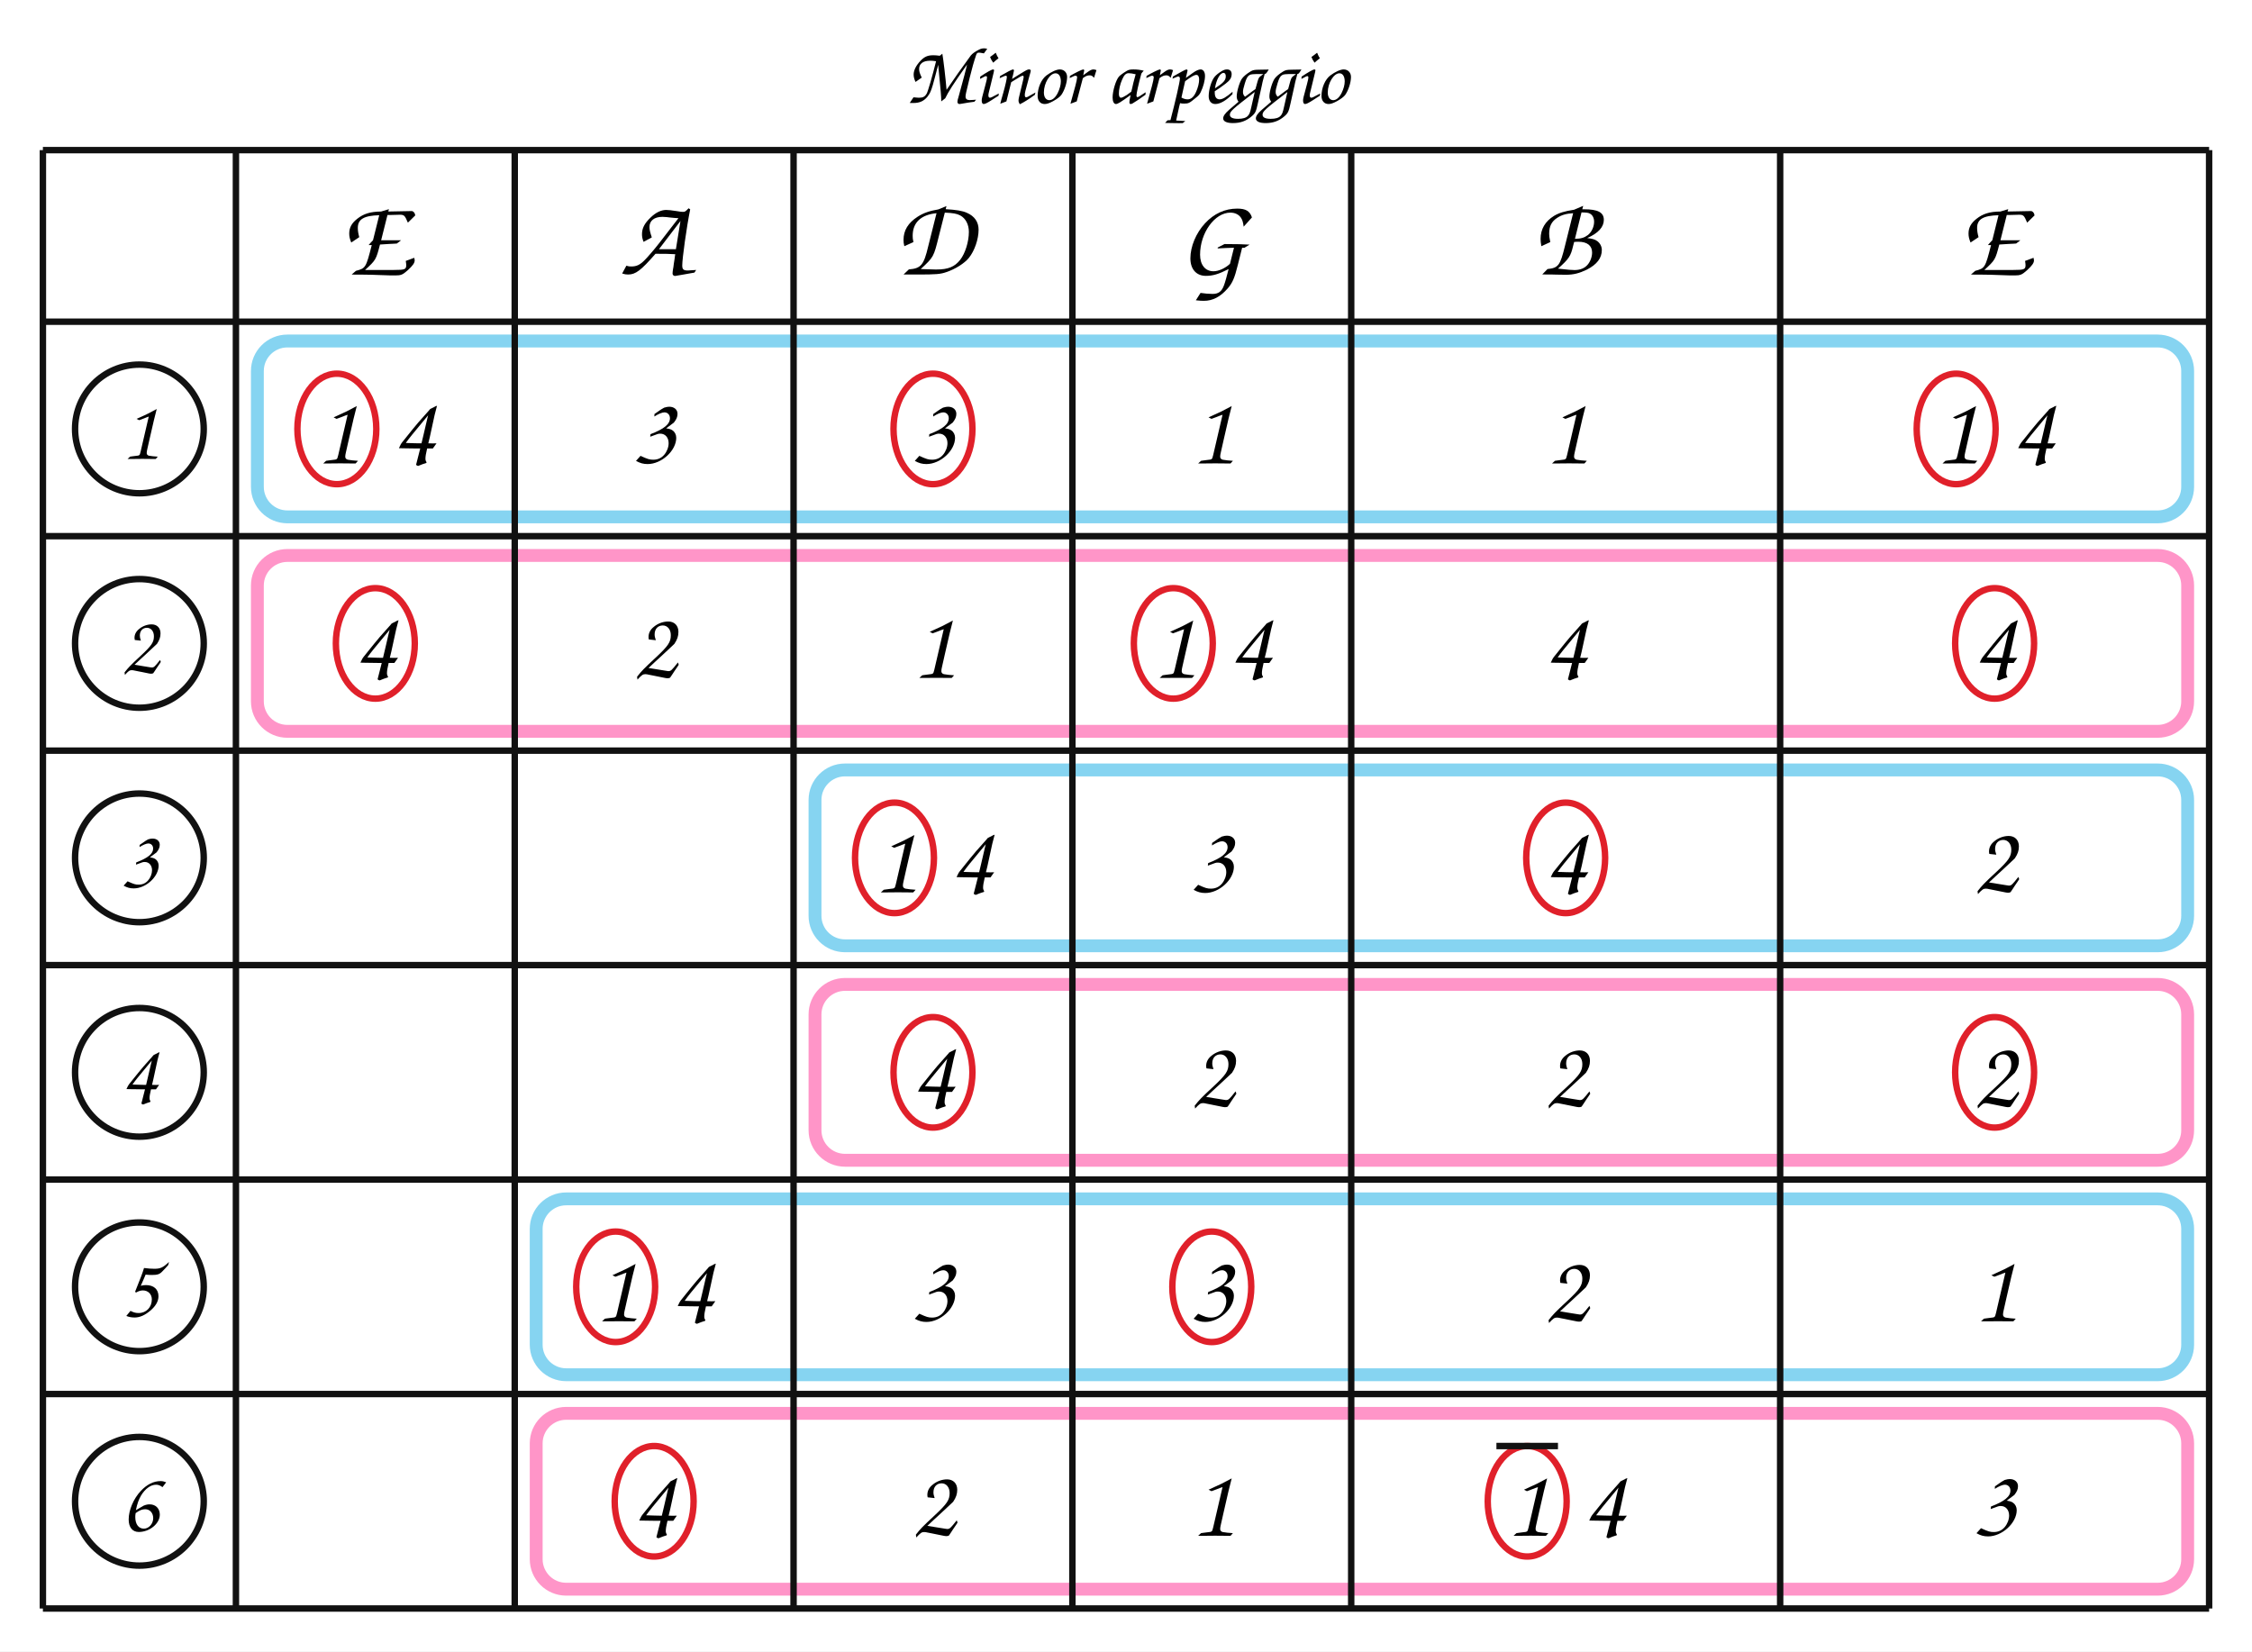
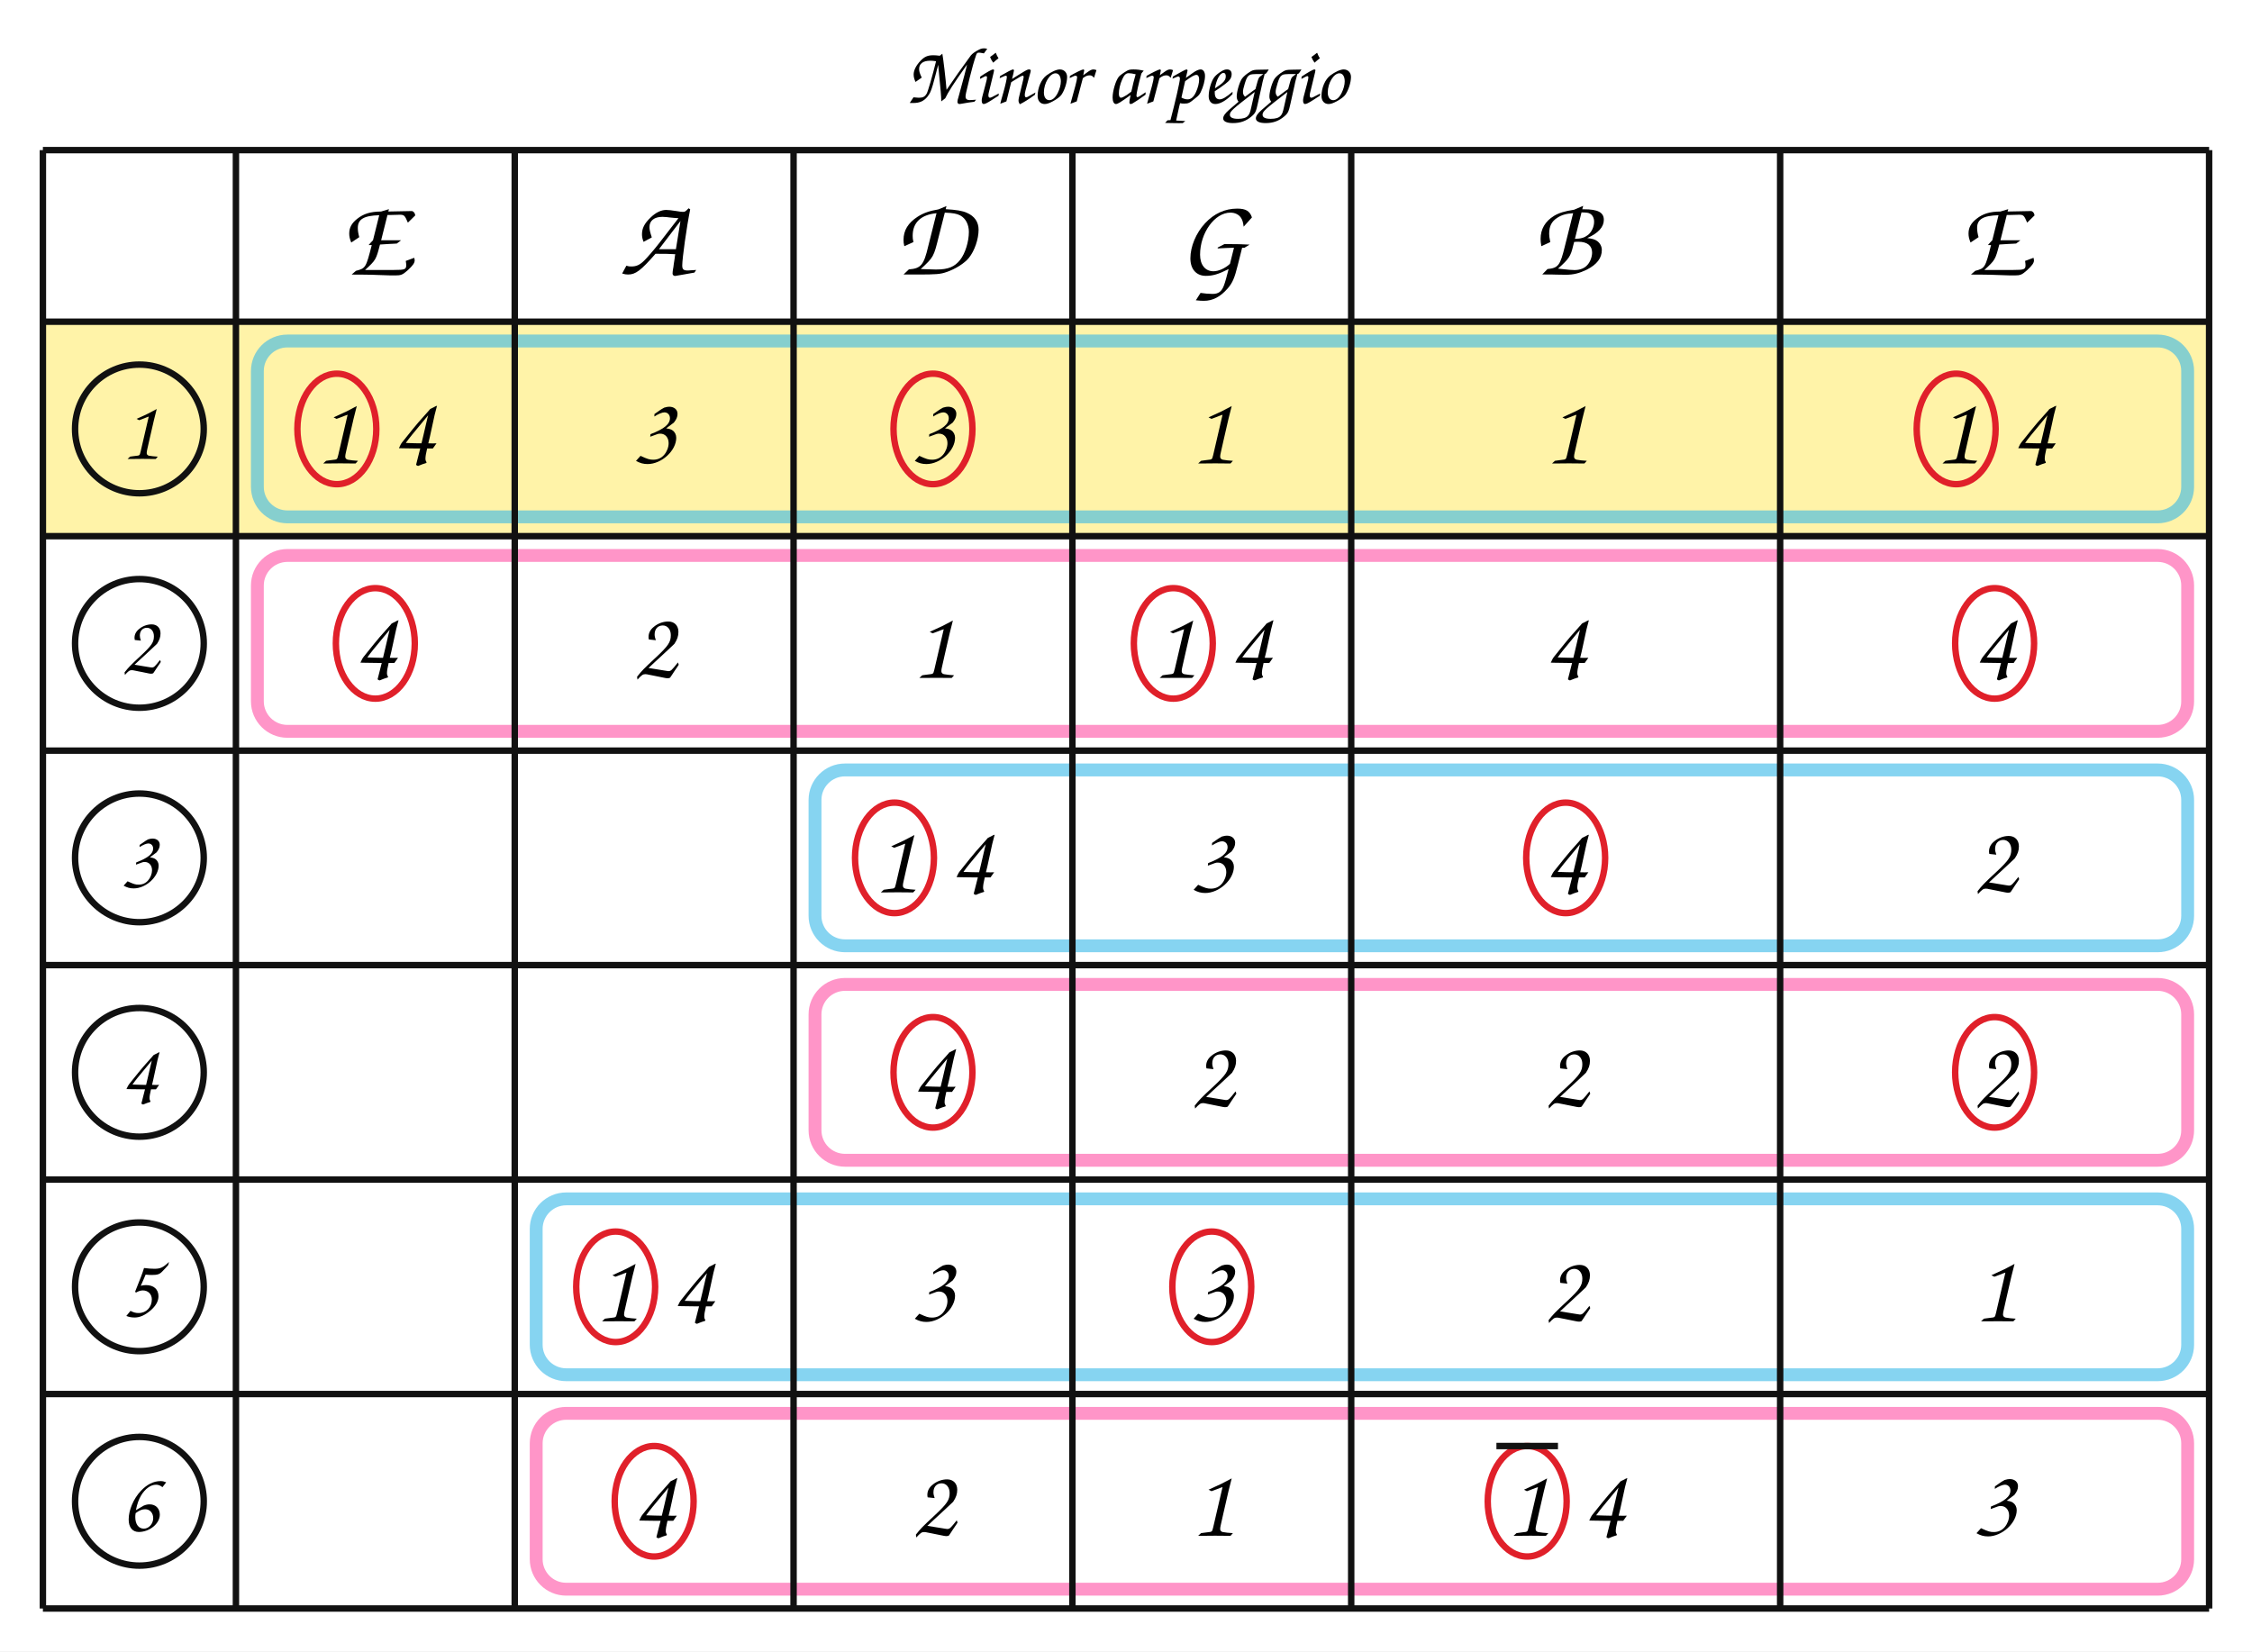
<svg xmlns="http://www.w3.org/2000/svg" viewBox="0 0 1050 770">
  <rect width="100%" height="100%" fill="#fff" />
  <text x="525" y="48" font-size="38" font-family="Segoe Print, Comic Sans MS, cursive" text-anchor="middle">Minor arpeggio</text>
  <text x="175" y="128" font-size="52" font-family="Segoe Print, Comic Sans MS, cursive" text-anchor="middle">E</text>
  <text x="305" y="128" font-size="52" font-family="Segoe Print, Comic Sans MS, cursive" text-anchor="middle">A</text>
  <text x="435" y="128" font-size="52" font-family="Segoe Print, Comic Sans MS, cursive" text-anchor="middle">D</text>
  <text x="565" y="128" font-size="52" font-family="Segoe Print, Comic Sans MS, cursive" text-anchor="middle">G</text>
  <text x="730" y="128" font-size="52" font-family="Segoe Print, Comic Sans MS, cursive" text-anchor="middle">B</text>
  <text x="930" y="128" font-size="52" font-family="Segoe Print, Comic Sans MS, cursive" text-anchor="middle">E</text>
+   <rect x="20" y="150" width="1010" height="100" fill="#fff3a8" />
  <rect x="120" y="159" width="900" height="82" rx="14" fill="none" stroke="#35b8e8" stroke-width="6" opacity=".6" />
  <circle cx="65" cy="200" r="30" fill="none" stroke="#111" stroke-width="3" />
  <text x="65" y="214" font-size="40" font-family="Segoe Print, Comic Sans MS, cursive" text-anchor="middle">1</text>
  <text x="157.06" y="216.1" font-size="46" font-family="Segoe Print, Comic Sans MS, cursive" text-anchor="middle">1</text>
  <ellipse cx="157.06" cy="200" rx="18.4" ry="25.76" fill="none" stroke="#e0202a" stroke-width="3" />
  <text x="192.94" y="216.1" font-size="46" font-family="Segoe Print, Comic Sans MS, cursive" text-anchor="middle">4</text>
  <text x="305" y="216.1" font-size="46" font-family="Segoe Print, Comic Sans MS, cursive" text-anchor="middle">3</text>
  <text x="435" y="216.1" font-size="46" font-family="Segoe Print, Comic Sans MS, cursive" text-anchor="middle">3</text>
  <ellipse cx="435" cy="200" rx="18.4" ry="25.76" fill="none" stroke="#e0202a" stroke-width="3" />
  <text x="565" y="216.1" font-size="46" font-family="Segoe Print, Comic Sans MS, cursive" text-anchor="middle">1</text>
  <text x="730" y="216.1" font-size="46" font-family="Segoe Print, Comic Sans MS, cursive" text-anchor="middle">1</text>
  <text x="912.06" y="216.1" font-size="46" font-family="Segoe Print, Comic Sans MS, cursive" text-anchor="middle">1</text>
  <ellipse cx="912.06" cy="200" rx="18.4" ry="25.76" fill="none" stroke="#e0202a" stroke-width="3" />
  <text x="947.94" y="216.1" font-size="46" font-family="Segoe Print, Comic Sans MS, cursive" text-anchor="middle">4</text>
  <rect x="120" y="259" width="900" height="82" rx="14" fill="none" stroke="#ff4fa3" stroke-width="6" opacity=".6" />
  <circle cx="65" cy="300" r="30" fill="none" stroke="#111" stroke-width="3" />
  <text x="65" y="314" font-size="40" font-family="Segoe Print, Comic Sans MS, cursive" text-anchor="middle">2</text>
  <text x="175" y="316.1" font-size="46" font-family="Segoe Print, Comic Sans MS, cursive" text-anchor="middle">4</text>
  <ellipse cx="175" cy="300" rx="18.4" ry="25.76" fill="none" stroke="#e0202a" stroke-width="3" />
  <text x="305" y="316.1" font-size="46" font-family="Segoe Print, Comic Sans MS, cursive" text-anchor="middle">2</text>
  <text x="435" y="316.1" font-size="46" font-family="Segoe Print, Comic Sans MS, cursive" text-anchor="middle">1</text>
  <text x="547.06" y="316.1" font-size="46" font-family="Segoe Print, Comic Sans MS, cursive" text-anchor="middle">1</text>
  <ellipse cx="547.06" cy="300" rx="18.4" ry="25.76" fill="none" stroke="#e0202a" stroke-width="3" />
  <text x="582.94" y="316.1" font-size="46" font-family="Segoe Print, Comic Sans MS, cursive" text-anchor="middle">4</text>
  <text x="730" y="316.1" font-size="46" font-family="Segoe Print, Comic Sans MS, cursive" text-anchor="middle">4</text>
  <text x="930" y="316.1" font-size="46" font-family="Segoe Print, Comic Sans MS, cursive" text-anchor="middle">4</text>
  <ellipse cx="930" cy="300" rx="18.4" ry="25.76" fill="none" stroke="#e0202a" stroke-width="3" />
  <rect x="380" y="359" width="640" height="82" rx="14" fill="none" stroke="#35b8e8" stroke-width="6" opacity=".6" />
  <circle cx="65" cy="400" r="30" fill="none" stroke="#111" stroke-width="3" />
  <text x="65" y="414" font-size="40" font-family="Segoe Print, Comic Sans MS, cursive" text-anchor="middle">3</text>
  <text x="417.06" y="416.1" font-size="46" font-family="Segoe Print, Comic Sans MS, cursive" text-anchor="middle">1</text>
  <ellipse cx="417.06" cy="400" rx="18.4" ry="25.76" fill="none" stroke="#e0202a" stroke-width="3" />
  <text x="452.94" y="416.1" font-size="46" font-family="Segoe Print, Comic Sans MS, cursive" text-anchor="middle">4</text>
  <text x="565" y="416.1" font-size="46" font-family="Segoe Print, Comic Sans MS, cursive" text-anchor="middle">3</text>
  <text x="730" y="416.1" font-size="46" font-family="Segoe Print, Comic Sans MS, cursive" text-anchor="middle">4</text>
  <ellipse cx="730" cy="400" rx="18.4" ry="25.76" fill="none" stroke="#e0202a" stroke-width="3" />
  <text x="930" y="416.1" font-size="46" font-family="Segoe Print, Comic Sans MS, cursive" text-anchor="middle">2</text>
  <rect x="380" y="459" width="640" height="82" rx="14" fill="none" stroke="#ff4fa3" stroke-width="6" opacity=".6" />
  <circle cx="65" cy="500" r="30" fill="none" stroke="#111" stroke-width="3" />
  <text x="65" y="514" font-size="40" font-family="Segoe Print, Comic Sans MS, cursive" text-anchor="middle">4</text>
  <text x="435" y="516.1" font-size="46" font-family="Segoe Print, Comic Sans MS, cursive" text-anchor="middle">4</text>
  <ellipse cx="435" cy="500" rx="18.4" ry="25.76" fill="none" stroke="#e0202a" stroke-width="3" />
  <text x="565" y="516.1" font-size="46" font-family="Segoe Print, Comic Sans MS, cursive" text-anchor="middle">2</text>
  <text x="730" y="516.1" font-size="46" font-family="Segoe Print, Comic Sans MS, cursive" text-anchor="middle">2</text>
  <text x="930" y="516.1" font-size="46" font-family="Segoe Print, Comic Sans MS, cursive" text-anchor="middle">2</text>
  <ellipse cx="930" cy="500" rx="18.4" ry="25.76" fill="none" stroke="#e0202a" stroke-width="3" />
  <rect x="250" y="559" width="770" height="82" rx="14" fill="none" stroke="#35b8e8" stroke-width="6" opacity=".6" />
  <circle cx="65" cy="600" r="30" fill="none" stroke="#111" stroke-width="3" />
  <text x="65" y="614" font-size="40" font-family="Segoe Print, Comic Sans MS, cursive" text-anchor="middle">5</text>
  <text x="287.06" y="616.1" font-size="46" font-family="Segoe Print, Comic Sans MS, cursive" text-anchor="middle">1</text>
  <ellipse cx="287.06" cy="600" rx="18.4" ry="25.76" fill="none" stroke="#e0202a" stroke-width="3" />
  <text x="322.94" y="616.1" font-size="46" font-family="Segoe Print, Comic Sans MS, cursive" text-anchor="middle">4</text>
  <text x="435" y="616.1" font-size="46" font-family="Segoe Print, Comic Sans MS, cursive" text-anchor="middle">3</text>
  <text x="565" y="616.1" font-size="46" font-family="Segoe Print, Comic Sans MS, cursive" text-anchor="middle">3</text>
  <ellipse cx="565" cy="600" rx="18.4" ry="25.76" fill="none" stroke="#e0202a" stroke-width="3" />
  <text x="730" y="616.1" font-size="46" font-family="Segoe Print, Comic Sans MS, cursive" text-anchor="middle">2</text>
  <text x="930" y="616.1" font-size="46" font-family="Segoe Print, Comic Sans MS, cursive" text-anchor="middle">1</text>
  <rect x="250" y="659" width="770" height="82" rx="14" fill="none" stroke="#ff4fa3" stroke-width="6" opacity=".6" />
  <circle cx="65" cy="700" r="30" fill="none" stroke="#111" stroke-width="3" />
  <text x="65" y="714" font-size="40" font-family="Segoe Print, Comic Sans MS, cursive" text-anchor="middle">6</text>
  <text x="305" y="716.1" font-size="46" font-family="Segoe Print, Comic Sans MS, cursive" text-anchor="middle">4</text>
  <ellipse cx="305" cy="700" rx="18.4" ry="25.76" fill="none" stroke="#e0202a" stroke-width="3" />
  <text x="435" y="716.1" font-size="46" font-family="Segoe Print, Comic Sans MS, cursive" text-anchor="middle">2</text>
  <text x="565" y="716.1" font-size="46" font-family="Segoe Print, Comic Sans MS, cursive" text-anchor="middle">1</text>
  <text x="712.06" y="716.1" font-size="46" font-family="Segoe Print, Comic Sans MS, cursive" text-anchor="middle">1</text>
  <ellipse cx="712.06" cy="700" rx="18.4" ry="25.76" fill="none" stroke="#e0202a" stroke-width="3" />
  <line x1="697.708" x2="726.412" y1="674.24" y2="674.24" stroke="#111" stroke-width="3" />
  <text x="747.94" y="716.1" font-size="46" font-family="Segoe Print, Comic Sans MS, cursive" text-anchor="middle">4</text>
  <text x="930" y="716.1" font-size="46" font-family="Segoe Print, Comic Sans MS, cursive" text-anchor="middle">3</text>
  <line x1="20" x2="1030" y1="70" y2="70" stroke="#111" stroke-width="3" />
  <line x1="20" x2="1030" y1="150" y2="150" stroke="#111" stroke-width="3" />
  <line x1="20" x2="1030" y1="250" y2="250" stroke="#111" stroke-width="3" />
  <line x1="20" x2="1030" y1="350" y2="350" stroke="#111" stroke-width="3" />
  <line x1="20" x2="1030" y1="450" y2="450" stroke="#111" stroke-width="3" />
  <line x1="20" x2="1030" y1="550" y2="550" stroke="#111" stroke-width="3" />
  <line x1="20" x2="1030" y1="650" y2="650" stroke="#111" stroke-width="3" />
  <line x1="20" x2="1030" y1="750" y2="750" stroke="#111" stroke-width="3" />
  <line x1="20" x2="20" y1="70" y2="750" stroke="#111" stroke-width="3" />
  <line x1="110" x2="110" y1="70" y2="750" stroke="#111" stroke-width="3" />
  <line x1="240" x2="240" y1="70" y2="750" stroke="#111" stroke-width="3" />
  <line x1="370" x2="370" y1="70" y2="750" stroke="#111" stroke-width="3" />
  <line x1="500" x2="500" y1="70" y2="750" stroke="#111" stroke-width="3" />
  <line x1="630" x2="630" y1="70" y2="750" stroke="#111" stroke-width="3" />
  <line x1="830" x2="830" y1="70" y2="750" stroke="#111" stroke-width="3" />
  <line x1="1030" x2="1030" y1="70" y2="750" stroke="#111" stroke-width="3" />
</svg>
